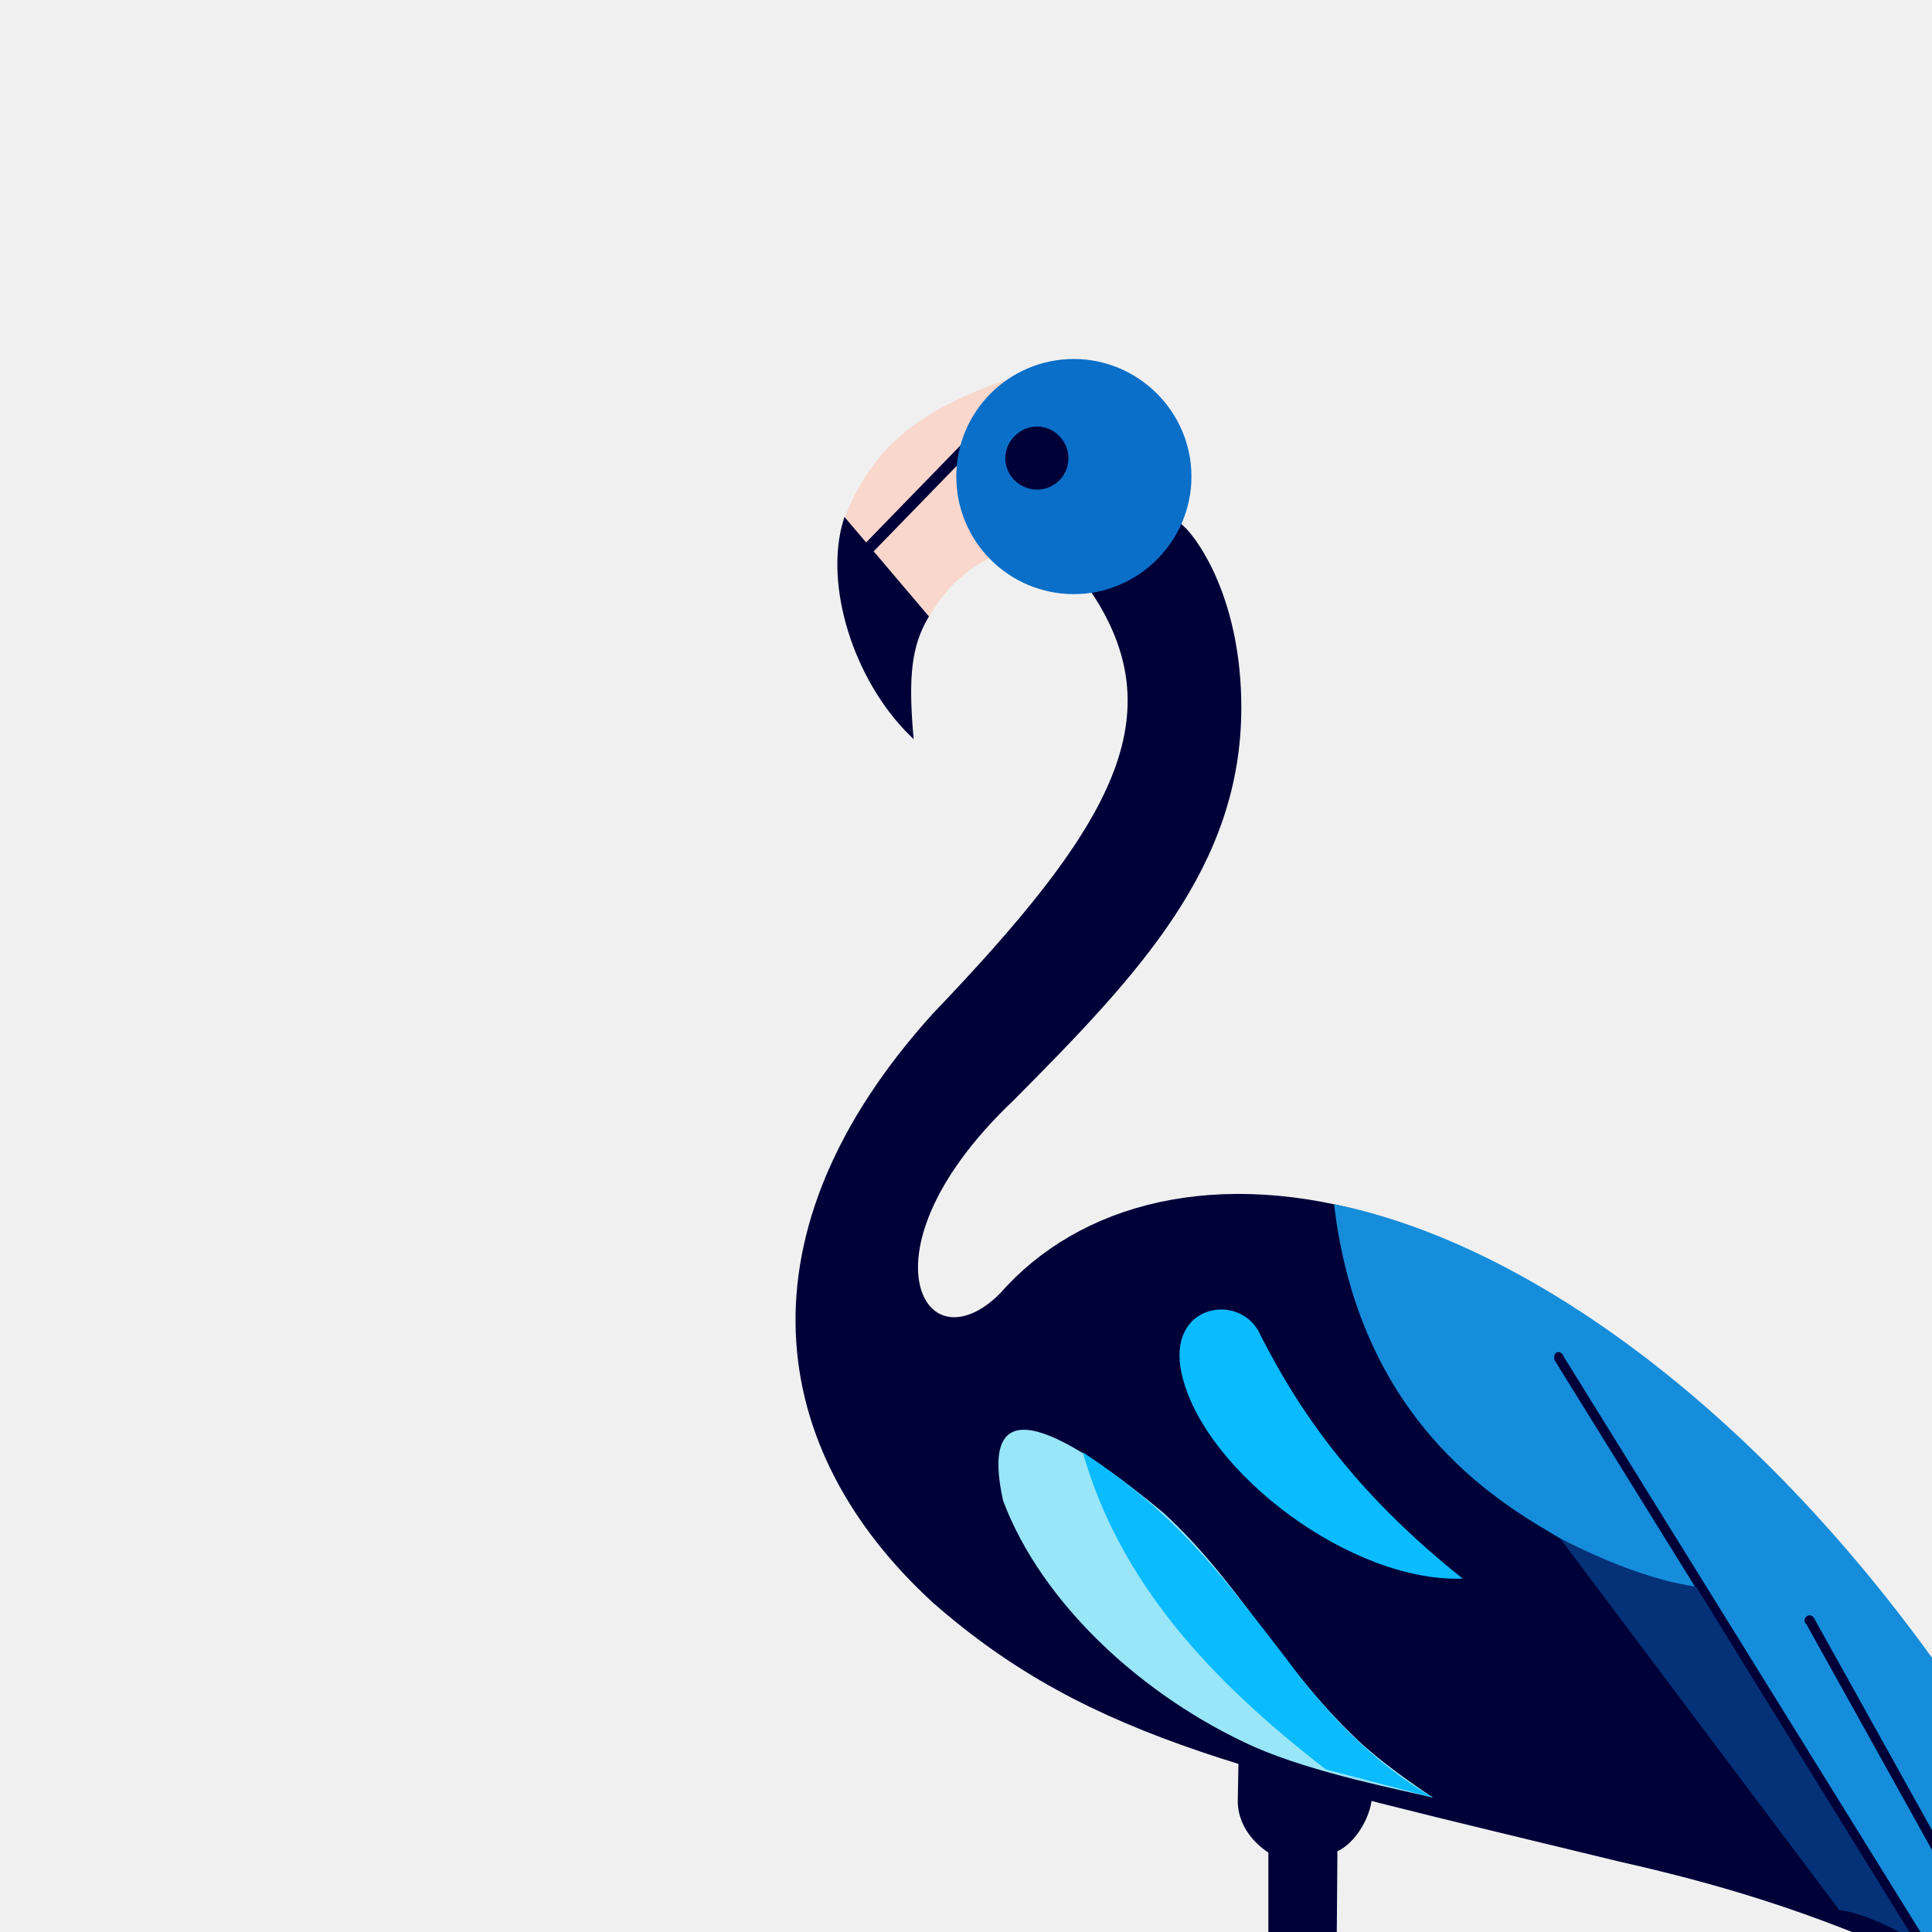
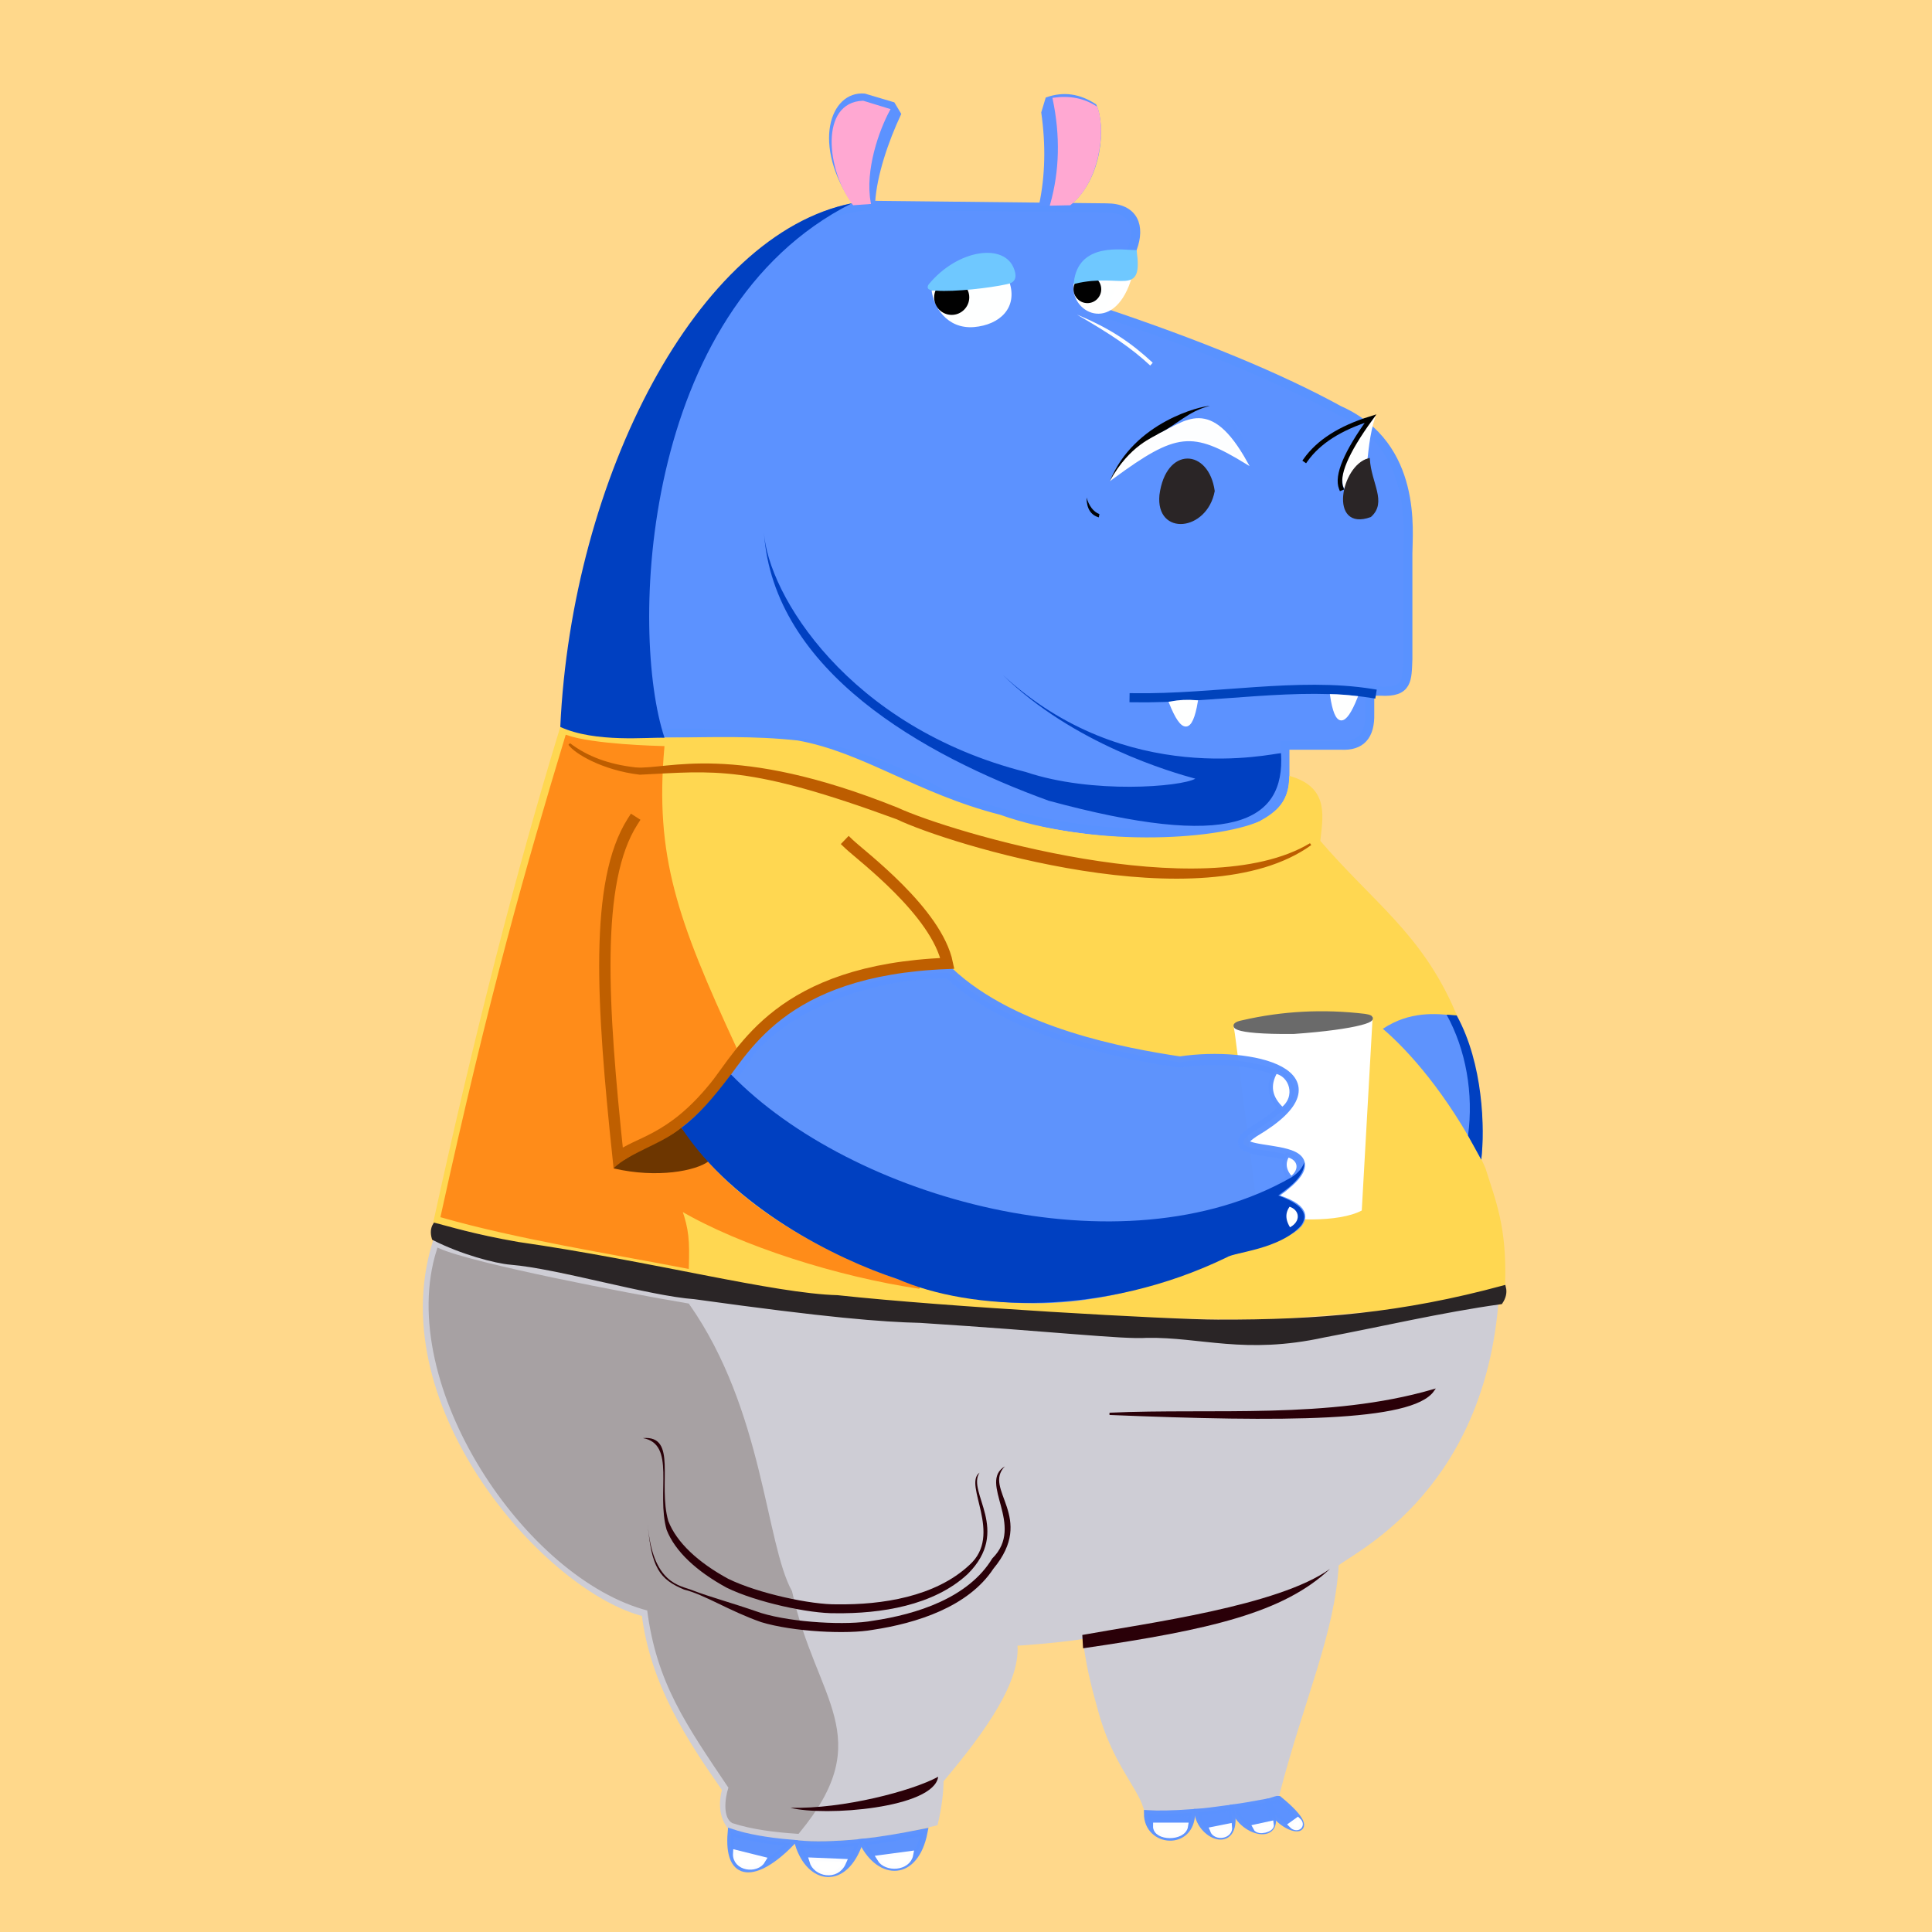
- <svg xmlns="http://www.w3.org/2000/svg" version="1.1" x="0px" y="0px" width="24.0px" height="24.0px" viewBox="0 0 24.0 24.0" enable-background="new 0 0 24.0 24.0" xml:space="preserve">
-   <path fill="#000038" stroke="#000038" fill-opacity="1.000" stroke-opacity="1.000" fill-rule="nonzero" stroke-width="0.24" stroke-linejoin="miter" stroke-linecap="square" d="M24.11,24.35L23.99,20.79C19.16,14.33,14.41,13.98,12.51,16.15C11.47,17.20,10.37,15.61,12.51,13.58C14.06,12.02,15.30,10.71,15.30,8.79C15.30,7.51,14.80,6.79,14.62,6.62C14.36,7.03,14.19,7.24,13.67,7.31C14.76,8.97,13.83,10.42,11.67,12.68C9.27,15.34,9.63,17.95,11.67,19.82C13.62,21.53,15.63,21.91,20.15,23.01C21.21,23.25,22.53,23.60,24.11,24.35z" />
-   <path fill="#F9D7CD" stroke="#F9D7CD" fill-opacity="1.000" stroke-opacity="1.000" fill-rule="nonzero" stroke-width="0.048" stroke-linejoin="miter" stroke-linecap="square" d="M12.39,6.86C11.81,6.30,11.81,5.69,12.56,4.72C11.42,5.12,10.86,5.56,10.51,6.45L11.53,7.64Q11.82,7.11,12.39,6.86z" />
-   <path fill="#000038" stroke="#000038" fill-opacity="1.000" stroke-opacity="1.000" fill-rule="nonzero" stroke-width="0.048" stroke-linejoin="miter" stroke-linecap="square" d="M10.50,6.47L11.51,7.66C11.30,8.02,11.26,8.40,11.32,9.12C10.62,8.43,10.26,7.26,10.50,6.47z" />
-   <path fill="#000038" stroke="#000038" fill-opacity="1.000" stroke-opacity="1.000" fill-rule="nonzero" stroke-width="0.048" stroke-linejoin="miter" stroke-linecap="square" d="M16.58,24.25L16.59,22.98C16.82,22.89,17.03,22.53,17.02,22.27L15.41,21.83L15.40,22.37C15.40,22.74,15.70,22.95,15.78,23.00L15.78,24.24L16.58,24.25z" />
-   <path fill="#0ABBFE" stroke="#FF006A" fill-opacity="1.000" stroke-opacity="1.000" fill-rule="nonzero" stroke-width="0.0" stroke-linejoin="miter" stroke-linecap="square" d="M18.17,19.61C16.79,19.66,14.99,18.30,14.69,17.11C14.45,16.18,15.43,16.04,15.66,16.59C16.12,17.49,16.79,18.51,18.17,19.61z" />
-   <path fill="#98E6F7" stroke="#FF006A" fill-opacity="1.000" stroke-opacity="1.000" fill-rule="nonzero" stroke-width="0.0" stroke-linejoin="miter" stroke-linecap="square" d="M17.80,22.33C17.59,22.19,17.14,21.88,16.86,21.61C15.87,20.67,15.40,19.66,14.45,18.79Q12.06,16.81,12.46,18.64C12.94,19.92,14.20,21.08,15.58,21.70C16.33,22.03,17.43,22.24,17.80,22.33z" />
-   <path fill="#158DDB" stroke="#158DDB" fill-opacity="1.000" stroke-opacity="1.000" fill-rule="nonzero" stroke-width="0.048" stroke-linejoin="miter" stroke-linecap="square" d="M24.08,24.13L23.99,20.62C21.59,17.30,18.80,15.44,16.60,14.99C16.94,17.75,18.76,18.71,19.41,19.10L22.86,23.69Q23.41,23.83,24.08,24.13z" />
-   <path fill="#00177F" stroke="#000038" fill-opacity="0.435" stroke-opacity="1.000" fill-rule="nonzero" stroke-width="0.12" stroke-linejoin="miter" stroke-linecap="square" d="M22.51,20.18L24.04,22.93" />
-   <path fill="#000038" stroke="#000038" fill-opacity="1.000" stroke-opacity="1.000" fill-rule="nonzero" stroke-width="0.048" stroke-linejoin="miter" stroke-linecap="square" d="M22.48,20.09C22.50,20.09,22.52,20.11,22.52,20.13C22.52,20.15,22.50,20.16,22.48,20.16C22.46,20.16,22.44,20.15,22.44,20.13C22.44,20.11,22.46,20.09,22.48,20.09z" />
-   <path fill="#00177F" stroke="#000038" fill-opacity="0.435" stroke-opacity="1.000" fill-rule="nonzero" stroke-width="0.12" stroke-linejoin="miter" stroke-linecap="square" d="M19.39,16.91L23.78,23.99" />
-   <path fill="#000038" stroke="#000038" fill-opacity="1.000" stroke-opacity="1.000" fill-rule="nonzero" stroke-width="0.048" stroke-linejoin="miter" stroke-linecap="square" d="M19.36,16.82C19.38,16.82,19.40,16.84,19.40,16.86C19.40,16.88,19.38,16.89,19.36,16.89C19.34,16.89,19.33,16.88,19.33,16.86C19.33,16.84,19.34,16.82,19.36,16.82z" />
-   <path fill="#043178" stroke="#043178" fill-opacity="1.000" stroke-opacity="1.000" fill-rule="nonzero" stroke-width="0.0" stroke-linejoin="miter" stroke-linecap="square" d="M22.85,23.73Q23.15,23.75,23.78,24.10L21.07,19.71Q20.36,19.61,19.38,19.11L22.85,23.73z" />
-   <path fill="#0ABBFE" stroke="#0093FF" fill-opacity="1.000" stroke-opacity="1.000" fill-rule="nonzero" stroke-width="0.0" stroke-linejoin="miter" stroke-linecap="square" d="M17.80,22.33L16.47,21.98C15.02,20.86,13.91,19.65,13.45,18.04C14.58,18.79,15.08,19.44,15.96,20.58C16.44,21.23,17.02,21.88,17.80,22.33z" />
-   <path fill="#000038" stroke="#000038" fill-opacity="1.000" stroke-opacity="1.000" fill-rule="nonzero" stroke-width="0.144" stroke-linejoin="miter" stroke-linecap="square" d="M10.80,6.80L12.19,5.37" />
-   <path fill="#0A6FC9" stroke="#0A6FC9" fill-opacity="1.000" stroke-opacity="1.000" fill-rule="nonzero" stroke-width="0.281" stroke-linejoin="miter" stroke-linecap="square" d="M13.34,4.60C14.06,4.60,14.66,5.19,14.66,5.92C14.66,6.65,14.06,7.24,13.34,7.24C12.61,7.24,12.02,6.65,12.02,5.92C12.02,5.19,12.61,4.60,13.34,4.60z" />
-   <path fill="#000038" stroke="#000038" fill-opacity="1.000" stroke-opacity="1.000" fill-rule="nonzero" stroke-width="0.144" stroke-linejoin="miter" stroke-linecap="square" d="M12.88,5.37C13.06,5.37,13.20,5.52,13.20,5.69C13.20,5.87,13.06,6.01,12.88,6.01C12.71,6.01,12.56,5.87,12.56,5.69C12.56,5.52,12.71,5.37,12.88,5.37z" />
+ <svg xmlns="http://www.w3.org/2000/svg" version="1.1" x="0px" y="0px" width="200.0px" height="200.0px" viewBox="0 0 200.0 200.0" enable-background="new 0 0 200.0 200.0" xml:space="preserve">
+   <path fill="#FFD789" stroke="#000000" fill-opacity="0.984" stroke-opacity="1.000" fill-rule="nonzero" stroke-width="0.0" stroke-linejoin="miter" stroke-linecap="square" d="M0.00,0.00L200.00,0.00L200.00,200.00L0.00,200.00z" />
+   <path fill="#5C92FF" stroke="#5992FF" fill-opacity="0.996" stroke-opacity="1.000" fill-rule="nonzero" stroke-width="0.942" stroke-linejoin="miter" stroke-linecap="square" d="M123.54,86.04C133.01,85.34,133.01,81.98,133.01,79.93L133.01,77.14L138.83,77.14Q141.89,77.31,141.79,73.88L141.79,71.55L142.93,71.55C145.76,71.71,145.65,70.37,145.74,68.21L145.74,57.28C145.74,55.10,146.78,46.18,138.73,42.52L138.71,42.52Q129.44,37.42,113.77,32.19L117.23,25.70C118.05,23.48,117.44,21.52,114.52,21.52L90.56,21.26C77.18,21.52,60.46,43.38,58.61,75.16C67.66,77.38,80.83,72.81,97.81,82.35C106.20,85.34,115.82,86.94,123.54,86.04z" />
+   <path fill="#FFFFFF" stroke="#E8E8E8" fill-opacity="0.996" stroke-opacity="1.000" fill-rule="nonzero" stroke-width="0.0" stroke-linejoin="miter" stroke-linecap="square" d="M96.44,30.06C98.79,30.23,103.62,29.63,104.49,29.19C105.37,31.82,103.55,33.63,100.81,33.86C97.98,34.07,96.63,31.70,96.44,30.06z" />
+   <path fill="#000000" stroke="#000000" fill-opacity="0.996" stroke-opacity="1.000" fill-rule="nonzero" stroke-width="0.235" stroke-linejoin="miter" stroke-linecap="square" d="M98.52,29.08C99.45,29.08,100.22,29.85,100.22,30.78C100.22,31.72,99.45,32.48,98.52,32.48C97.58,32.48,96.82,31.72,96.82,30.78C96.82,29.85,97.58,29.08,98.52,29.08z" />
+   <path fill="#6FC8FF" stroke="#49BAFF" fill-opacity="1.000" stroke-opacity="1.000" fill-rule="nonzero" stroke-width="0.0" stroke-linejoin="miter" stroke-linecap="square" d="M104.19,29.43C102.45,29.81,98.84,30.23,96.92,30.09Q95.75,30.08,96.12,29.46C99.13,25.78,104.03,25.10,104.99,27.88Q105.48,29.22,104.19,29.43z" />
+   <path fill="#2A2526" stroke="#2A2526" fill-opacity="1.000" stroke-opacity="1.000" fill-rule="nonzero" stroke-width="0.235" stroke-linejoin="miter" stroke-linecap="square" d="M120.14,51.26C120.79,46.30,125.03,46.57,125.63,50.83C124.86,54.89,119.75,55.40,120.14,51.26z" />
+   <path fill="#5C92FF" stroke="#0043BC" fill-opacity="0.996" stroke-opacity="1.000" fill-rule="nonzero" stroke-width="0.942" stroke-linejoin="miter" stroke-linecap="square" d="M117.40,72.23C125.71,72.35,134.43,70.57,141.98,71.78" />
+   <path fill="#FFFFFF" stroke="#FFFFFF" fill-opacity="0.996" stroke-opacity="1.000" fill-rule="nonzero" stroke-width="0.296" stroke-linejoin="miter" stroke-linecap="square" d="M123.85,72.63Q123.04,77.43,121.17,72.76Q122.50,72.51,123.85,72.63z" />
+   <path fill="#FFFFFF" stroke="#FFFFFF" fill-opacity="0.996" stroke-opacity="1.000" fill-rule="nonzero" stroke-width="0.287" stroke-linejoin="miter" stroke-linecap="square" d="M116.90,29.08C115.06,34.46,110.92,32.13,111.29,29.46C112.99,29.16,115.38,29.11,116.90,29.08z" />
+   <path fill="#000000" stroke="#FFFFFF" fill-opacity="0.996" stroke-opacity="1.000" fill-rule="nonzero" stroke-width="0.0" stroke-linejoin="miter" stroke-linecap="square" d="M112.57,28.50C113.36,28.50,114.00,29.15,114.00,29.94C114.00,30.73,113.36,31.38,112.57,31.38C111.77,31.38,111.13,30.73,111.13,29.94C111.13,29.15,111.77,28.50,112.57,28.50z" />
+   <path fill="#6FC8FF" stroke="#6FC8FF" fill-opacity="1.000" stroke-opacity="1.000" fill-rule="nonzero" stroke-width="0.235" stroke-linejoin="miter" stroke-linecap="square" d="M111.28,29.25C111.72,25.14,116.28,26.01,117.56,26.01C118.16,30.70,116.12,28.10,111.28,29.25z" />
+   <path fill="#FFFFFF" stroke="#FFFFFF" fill-opacity="0.996" stroke-opacity="1.000" fill-rule="nonzero" stroke-width="0.287" stroke-linejoin="miter" stroke-linecap="square" d="M137.83,72.00Q138.55,76.77,140.39,72.19Q138.91,72.02,137.83,72.00z" />
+   <path fill="#FFFFFF" stroke="#FFFFFF" fill-opacity="0.996" stroke-opacity="1.000" fill-rule="nonzero" stroke-width="0.0" stroke-linejoin="miter" stroke-linecap="square" d="M139.66,50.78C141.11,49.51,139.49,51.78,139.01,50.23C138.63,47.70,140.48,45.14,142.40,43.07C141.05,47.07,142.15,50.60,139.66,50.78z" />
+   <path fill="#2A2526" stroke="#2A2526" fill-opacity="1.000" stroke-opacity="1.000" fill-rule="nonzero" stroke-width="0.235" stroke-linejoin="miter" stroke-linecap="square" d="M141.85,53.42C137.66,54.94,138.93,48.27,141.69,47.55C141.85,50.06,143.47,51.97,141.85,53.42z" />
+   <path fill="#5C92FF" stroke="#000000" fill-opacity="0.996" stroke-opacity="1.000" fill-rule="nonzero" stroke-width="0.471" stroke-linejoin="miter" stroke-linecap="square" d="M138.84,50.54Q138.07,48.59,141.88,43.33Q137.15,44.80,135.15,47.63" />
+   <path fill="#FEFEFF" stroke="#FFFFFF" fill-opacity="0.996" stroke-opacity="1.000" fill-rule="nonzero" stroke-width="0.235" stroke-linejoin="miter" stroke-linecap="square" d="M115.18,49.46C116.14,47.19,117.78,46.13,119.97,44.98C122.76,43.75,125.24,41.04,129.04,47.92C123.42,44.49,121.78,44.61,115.18,49.46z" />
+   <path fill="#FEFEFF" stroke="#FFFFFF" fill-opacity="0.996" stroke-opacity="1.000" fill-rule="nonzero" stroke-width="0.0" stroke-linejoin="miter" stroke-linecap="square" d="M119.33,37.55C117.11,35.50,115.02,34.04,111.49,32.57C114.98,34.60,117.06,35.97,119.07,37.84L119.33,37.55z" />
+   <path fill="#000205" stroke="#050505" fill-opacity="0.996" stroke-opacity="1.000" fill-rule="nonzero" stroke-width="0.0" stroke-linejoin="miter" stroke-linecap="square" d="M113.81,53.22C113.18,52.98,112.72,52.35,112.48,51.50Q112.48,53.19,113.75,53.56L113.81,53.22z" />
+   <path fill="#000000" stroke="#050505" fill-opacity="0.996" stroke-opacity="1.000" fill-rule="nonzero" stroke-width="0.0" stroke-linejoin="miter" stroke-linecap="square" d="M114.89,49.80C116.95,46.05,119.42,45.27,120.05,44.83C121.78,44.00,123.06,42.53,125.24,42.02C124.38,42.02,117.41,43.64,114.89,49.80z" />
+   <path fill="#5C92FF" stroke="#050505" fill-opacity="0.996" stroke-opacity="1.000" fill-rule="nonzero" stroke-width="0.0" stroke-linejoin="miter" stroke-linecap="square" d="M126.87,42.82Q128.96,46.20,129.39,48.18C129.65,46.87,127.90,43.50,126.87,42.82z" />
+   <path fill="#5C92FF" stroke="#5C92FF" fill-opacity="0.996" stroke-opacity="1.000" fill-rule="nonzero" stroke-width="0.238" stroke-linejoin="miter" stroke-linecap="square" d="M110.75,21.13C114.04,18.38,114.35,12.97,113.38,10.89Q110.94,9.27,108.35,10.19L107.91,11.65Q108.63,16.71,107.69,21.18L110.75,21.13z" />
+   <path fill="#FFA8D2" stroke="#FFA8D2" fill-opacity="1.000" stroke-opacity="1.000" fill-rule="nonzero" stroke-width="0.238" stroke-linejoin="miter" stroke-linecap="square" d="M110.75,21.13C113.64,18.85,114.41,13.64,113.49,11.13Q111.60,9.88,109.09,10.23Q110.29,15.98,108.83,21.17L110.75,21.13z" />
+   <path fill="#5C92FF" stroke="#5C92FF" fill-opacity="0.996" stroke-opacity="1.000" fill-rule="nonzero" stroke-width="0.246" stroke-linejoin="miter" stroke-linecap="square" d="M90.47,20.97C90.64,18.14,91.84,14.61,93.16,11.80L92.50,10.70L89.51,9.81C86.04,9.50,84.13,15.00,88.40,21.11L90.47,20.97z" />
+   <path fill="#FFA8D2" stroke="#FFA8D2" fill-opacity="1.000" stroke-opacity="1.000" fill-rule="nonzero" stroke-width="0.246" stroke-linejoin="miter" stroke-linecap="square" d="M90.02,21.00C89.39,17.60,90.90,13.41,92.01,11.37L89.34,10.55C84.99,10.69,85.68,17.56,88.37,21.12L90.02,21.00z" />
+   <path fill="#0040C1" stroke="#003EB6" fill-opacity="0.996" stroke-opacity="1.000" fill-rule="nonzero" stroke-width="0.0" stroke-linejoin="miter" stroke-linecap="square" d="M108.56,82.89C95.63,78.20,80.03,69.48,79.08,55.08C79.47,61.49,87.80,75.26,106.20,79.92C113.07,82.23,122.27,81.45,123.74,80.61C121.39,79.97,111.11,77.04,103.79,69.85C116.58,81.70,131.74,77.97,132.61,77.97C133.06,85.18,127.41,88.00,108.56,82.89z" />
+   <path fill="#FFD751" stroke="#FFD751" fill-opacity="1.000" stroke-opacity="1.000" fill-rule="nonzero" stroke-width="0.703" stroke-linejoin="miter" stroke-linecap="square" d="M153.45,121.07C154.49,124.42,155.64,126.99,155.46,132.90C148.27,135.37,141.21,135.37,133.16,136.15C126.66,136.39,115.72,135.92,107.03,135.61C92.10,135.78,56.83,129.46,45.26,126.31Q51.56,97.52,58.24,75.67C65.10,77.64,73.53,76.02,82.52,77.00C89.22,78.20,94.79,82.47,103.43,84.68C112.76,88.00,125.68,87.43,130.53,85.34C132.45,84.27,133.65,83.17,133.80,80.79C137.24,81.94,136.57,84.64,136.31,87.16C141.89,93.67,146.85,96.82,150.31,104.82C147.70,104.80,144.17,104.82,142.70,106.56C145.86,109.12,150.80,114.93,153.45,121.07z" />
+   <path fill="#CECDD5" stroke="#CECDD5" fill-opacity="1.000" stroke-opacity="1.000" fill-rule="nonzero" stroke-width="0.703" stroke-linejoin="miter" stroke-linecap="square" d="M96.76,188.66C88.28,190.76,81.23,190.70,75.53,188.94Q74.50,187.46,75.11,185.22C71.43,179.97,67.63,174.20,66.77,167.00C56.95,164.63,39.91,145.82,45.08,128.81C57.74,132.94,85.84,137.18,93.93,137.12C105.60,137.72,120.65,138.64,129.74,139.16C138.77,139.16,146.18,136.30,154.74,135.13C153.00,154.67,139.57,160.59,138.24,161.87C137.85,169.03,134.70,175.68,132.11,185.67Q124.25,187.37,118.70,187.05C117.98,184.74,115.39,182.24,113.98,176.89C113.23,174.22,112.75,172.27,112.39,169.27C110.14,169.65,106.03,170.00,104.95,170.02C105.44,173.82,101.79,178.98,97.33,184.26Q97.31,186.30,96.76,188.66z" />
+   <path fill="#2A2526" stroke="#2A2526" fill-opacity="1.000" stroke-opacity="1.000" fill-rule="nonzero" stroke-width="0.469" stroke-linejoin="miter" stroke-linecap="square" d="M44.93,128.17Q44.70,127.37,45.03,126.83C46.35,127.16,49.02,128.00,53.62,128.80C67.34,130.77,80.11,134.14,86.69,134.31C97.92,135.53,121.23,136.84,126.06,136.84C136.49,136.87,145.13,136.15,155.66,133.30Q155.84,134.02,155.34,134.78C149.30,135.61,142.72,137.16,137.05,138.22C128.85,140.01,124.36,138.17,118.73,138.26C116.15,138.43,109.35,137.61,95.27,136.71C91.27,136.61,85.79,136.19,71.92,134.26C67.13,133.91,57.85,131.10,52.88,130.69C51.29,130.56,47.80,129.63,44.93,128.17z" />
+   <path fill="#FFFFFF" stroke="#F81900" fill-opacity="1.000" stroke-opacity="1.000" fill-rule="nonzero" stroke-width="0.0" stroke-linejoin="miter" stroke-linecap="square" d="M142.10,105.20L140.97,125.31C138.59,126.58,133.31,126.39,130.24,125.66L127.92,107.67C127.84,106.86,127.53,105.52,127.84,106.39C131.33,106.85,140.56,106.17,142.10,105.20z" />
+   <path fill="#6A6A6A" stroke="#6A6A6A" fill-opacity="1.000" stroke-opacity="1.000" fill-rule="nonzero" stroke-width="0.392" stroke-linejoin="miter" stroke-linecap="square" d="M133.91,106.84C127.19,106.90,127.23,106.07,128.64,105.81Q134.83,104.38,141.29,105.15C143.30,105.45,140.51,106.38,133.91,106.84z" />
+   <path fill="#5C92FF" stroke="#5C92FF" fill-opacity="0.984" stroke-opacity="0.984" fill-rule="nonzero" stroke-width="1.172" stroke-linejoin="miter" stroke-linecap="square" d="M131.18,123.97C138.41,125.89,132.49,128.11,127.31,129.37C119.05,132.83,110.68,135.92,98.51,133.43C89.17,131.60,76.76,124.99,71.13,116.69C73.52,114.14,74.04,114.14,77.24,109.33C79.33,106.05,87.22,100.71,98.19,100.69C104.95,107.03,116.50,109.10,122.14,109.95C129.56,108.82,139.62,111.33,129.74,117.16C124.61,120.57,141.31,117.24,131.18,123.97z" />
+   <path fill="#FFFFFF" stroke="#5C92FF" fill-opacity="1.000" stroke-opacity="0.984" fill-rule="nonzero" stroke-width="0.469" stroke-linejoin="miter" stroke-linecap="square" d="M132.74,114.87Q130.77,113.07,132.03,110.91C133.70,111.19,134.48,113.57,132.74,114.87z" />
+   <path fill="#FFFFFF" stroke="#5C92FF" fill-opacity="1.000" stroke-opacity="0.984" fill-rule="nonzero" stroke-width="0.469" stroke-linejoin="miter" stroke-linecap="square" d="M133.65,122.03Q132.50,120.80,133.28,119.55C134.73,119.92,134.81,121.24,133.65,122.03z" />
+   <path fill="#A7A1A3" stroke="#A7A1A3" fill-opacity="1.000" stroke-opacity="1.000" fill-rule="nonzero" stroke-width="0.469" stroke-linejoin="miter" stroke-linecap="square" d="M71.17,135.16C78.84,146.12,79.00,159.77,81.77,164.81C84.24,176.15,90.69,179.76,82.56,189.60C80.29,189.45,77.94,189.17,75.90,188.51C75.18,188.10,75.18,186.45,75.66,185.02C71.16,178.33,68.17,174.09,67.21,166.53C54.57,163.31,41.10,143.23,45.43,129.47C49.02,131.04,64.87,134.10,71.17,135.16z" />
+   <path fill="#2A0008" stroke="#2A2526" fill-opacity="1.000" stroke-opacity="1.000" fill-rule="nonzero" stroke-width="0.0" stroke-linejoin="miter" stroke-linecap="square" d="M101.40,152.45C100.05,154.48,104.71,158.42,100.19,162.93C96.66,166.23,91.11,167.06,86.50,167.00C83.84,167.05,78.33,165.88,75.23,164.36C72.12,162.67,69.88,160.60,69.01,158.37C67.91,154.50,70.01,149.48,66.55,148.87C70.17,148.56,68.07,153.57,69.18,157.45C70.04,159.68,72.28,161.75,75.39,163.44C78.50,164.96,84.00,166.13,86.66,166.08C91.27,166.14,96.82,165.31,100.35,162.01C103.88,158.86,99.67,153.69,101.40,152.45z" />
+   <path fill="#5C92FF" stroke="#5C92FF" fill-opacity="0.984" stroke-opacity="0.984" fill-rule="nonzero" stroke-width="0.0" stroke-linejoin="miter" stroke-linecap="square" d="M153.34,120.05C149.76,113.16,145.75,108.71,143.15,106.50C145.93,104.65,148.66,104.92,150.52,105.12C152.22,107.87,153.97,113.51,153.34,120.05z" />
+   <path fill="#0040C1" stroke="#8AD9FF" fill-opacity="0.996" stroke-opacity="1.000" fill-rule="nonzero" stroke-width="0.0" stroke-linejoin="miter" stroke-linecap="square" d="M153.34,120.04L151.97,117.56C152.56,113.22,151.75,108.65,149.75,105.04L150.80,105.12C153.55,110.12,153.72,116.85,153.34,120.04z" />
+   <path fill="#2A0008" stroke="#2A0008" fill-opacity="1.000" stroke-opacity="1.000" fill-rule="nonzero" stroke-width="0.0" stroke-linejoin="miter" stroke-linecap="square" d="M81.82,187.14C87.28,187.28,94.44,185.39,97.12,183.93C96.67,187.19,85.37,188.06,81.82,187.14z" />
+   <path fill="#2A0008" stroke="#2A0008" fill-opacity="1.000" stroke-opacity="1.000" fill-rule="nonzero" stroke-width="0.0" stroke-linejoin="miter" stroke-linecap="square" d="M112.12,170.63C125.39,168.70,132.89,166.92,137.68,162.41C132.36,166.24,118.70,168.04,112.04,169.25L112.12,170.63z" />
+   <path fill="#2A0008" stroke="#2A0008" fill-opacity="1.000" stroke-opacity="1.000" fill-rule="nonzero" stroke-width="0.234" stroke-linejoin="miter" stroke-linecap="square" d="M114.86,146.36C132.77,147.09,146.13,147.09,148.35,143.94C137.49,147.08,125.57,145.87,114.86,146.36z" />
+   <path fill="#FF8C19" stroke="#FF8C19" fill-opacity="1.000" stroke-opacity="1.000" fill-rule="nonzero" stroke-width="0.234" stroke-linejoin="miter" stroke-linecap="square" d="M76.13,108.49C69.98,95.21,67.66,88.63,68.66,77.35C67.97,77.33,61.40,77.17,58.64,76.21C54.57,89.67,50.76,102.98,45.73,125.92C53.62,128.17,62.74,129.59,71.19,131.22C71.28,128.41,71.19,127.28,70.48,125.22C76.67,128.86,86.76,132.06,95.19,133.30C85.79,130.38,77.68,125.50,73.17,120.27C70.67,117.51,69.91,116.19,69.87,115.67C72.18,114.14,74.53,110.70,76.13,108.49z" />
+   <path fill="#000000" stroke="#BF5F00" fill-opacity="0.000" stroke-opacity="1.000" fill-rule="nonzero" stroke-width="1.172" stroke-linejoin="miter" stroke-linecap="square" d="M87.87,87.36C89.14,88.58,96.96,94.38,98.07,99.73C80.64,100.41,77.00,108.84,73.94,112.57C69.40,118.15,65.99,118.21,63.99,119.83C62.32,103.99,61.51,91.26,65.49,85.04" />
+   <path fill="#6D3600" stroke="#696367" fill-opacity="1.000" stroke-opacity="1.000" fill-rule="nonzero" stroke-width="0.0" stroke-linejoin="miter" stroke-linecap="square" d="M63.51,120.95C65.30,119.22,68.14,118.64,70.53,116.74C71.28,117.57,72.06,118.94,73.35,120.22C72.06,121.19,68.08,122.01,63.51,120.95z" />
+   <path fill="#BD5D00" stroke="#BD5D00" fill-opacity="1.000" stroke-opacity="1.000" fill-rule="nonzero" stroke-width="0.234" stroke-linejoin="miter" stroke-linecap="square" d="M58.94,77.03Q61.66,79.11,65.82,79.56C69.07,79.83,75.84,76.87,92.89,83.72C98.35,86.25,124.53,94.07,135.67,87.39C124.53,95.44,98.12,87.23,92.89,84.71C77.40,79.02,73.98,79.70,66.24,80.08C62.42,79.63,59.54,77.91,58.94,77.03z" />
+   <path fill="#2A0008" stroke="#2A2526" fill-opacity="1.000" stroke-opacity="1.000" fill-rule="nonzero" stroke-width="0.0" stroke-linejoin="miter" stroke-linecap="square" d="M104.02,151.80C101.70,154.19,107.28,157.05,102.83,162.40C100.24,166.34,94.89,168.04,90.34,168.72C87.72,169.20,82.10,168.93,78.79,167.92C75.45,166.75,72.91,165.06,70.81,164.55C68.32,163.50,67.39,162.34,67.04,157.56C67.48,164.03,70.47,164.12,71.67,164.62C73.47,165.32,75.46,165.82,78.80,166.98C82.11,167.99,87.73,168.27,90.35,167.78C94.91,167.11,100.25,165.41,102.72,161.33C106.19,157.90,101.21,153.47,104.02,151.80z" />
+   <path fill="#5C92FF" stroke="#5C92FF" fill-opacity="0.984" stroke-opacity="0.984" fill-rule="nonzero" stroke-width="0.703" stroke-linejoin="miter" stroke-linecap="square" d="M81.86,190.79Q78.05,190.46,75.68,189.67C75.24,194.66,78.31,194.43,81.86,190.79z" />
+   <path fill="#5C92FF" stroke="#5C92FF" fill-opacity="0.984" stroke-opacity="0.984" fill-rule="nonzero" stroke-width="0.703" stroke-linejoin="miter" stroke-linecap="square" d="M88.97,190.74Q85.13,191.10,82.64,190.87C83.84,194.76,87.42,195.26,88.97,190.74z" />
+   <path fill="#5C92FF" stroke="#5C92FF" fill-opacity="0.984" stroke-opacity="0.984" fill-rule="nonzero" stroke-width="0.703" stroke-linejoin="miter" stroke-linecap="square" d="M95.67,189.66Q91.82,190.44,89.30,190.70C91.13,194.34,94.75,194.35,95.67,189.66z" />
+   <path fill="#5C92FF" stroke="#5C92FF" fill-opacity="1.000" stroke-opacity="0.984" fill-rule="nonzero" stroke-width="0.703" stroke-linejoin="miter" stroke-linecap="square" d="M118.77,187.74C118.77,190.83,123.35,191.23,123.37,187.64Q120.45,187.85,118.77,187.74z" />
+   <path fill="#5C92FF" stroke="#5C92FF" fill-opacity="1.000" stroke-opacity="0.984" fill-rule="nonzero" stroke-width="0.703" stroke-linejoin="miter" stroke-linecap="square" d="M123.98,187.59C124.31,190.24,128.31,191.69,127.43,187.18Q124.86,187.54,123.98,187.59z" />
+   <path fill="#5C92FF" stroke="#5C92FF" fill-opacity="1.000" stroke-opacity="0.984" fill-rule="nonzero" stroke-width="0.703" stroke-linejoin="miter" stroke-linecap="square" d="M127.74,187.13C128.59,189.99,133.42,190.86,131.13,186.56Q128.88,186.98,127.74,187.13z" />
+   <path fill="#5C92FF" stroke="#5C92FF" fill-opacity="1.000" stroke-opacity="0.984" fill-rule="nonzero" stroke-width="0.703" stroke-linejoin="miter" stroke-linecap="square" d="M132.35,186.25Q132.26,186.23,131.34,186.52C132.16,189.76,137.69,190.59,132.35,186.25z" />
+   <path fill="#FFFFFF" stroke="#FFFFFF" fill-opacity="1.000" stroke-opacity="0.984" fill-rule="nonzero" stroke-width="0.703" stroke-linejoin="miter" stroke-linecap="square" d="M76.23,191.87L78.92,192.54C78.30,193.63,76.14,193.33,76.23,191.87z" />
+   <path fill="#FFFFFF" stroke="#FFFFFF" fill-opacity="1.000" stroke-opacity="0.984" fill-rule="nonzero" stroke-width="0.703" stroke-linejoin="miter" stroke-linecap="square" d="M84.13,192.65L87.24,192.78C86.55,194.36,84.48,193.88,84.13,192.65z" />
+   <path fill="#FFFFFF" stroke="#FFFFFF" fill-opacity="1.000" stroke-opacity="0.984" fill-rule="nonzero" stroke-width="0.703" stroke-linejoin="miter" stroke-linecap="square" d="M94.19,191.98C93.94,193.33,91.76,193.45,91.13,192.39L94.19,191.98z" />
+   <path fill="#FFFFFF" stroke="#FFFFFF" fill-opacity="1.000" stroke-opacity="0.984" fill-rule="nonzero" stroke-width="0.703" stroke-linejoin="miter" stroke-linecap="square" d="M119.71,189.03L122.64,189.03C122.45,190.25,119.67,190.21,119.71,189.03z" />
+   <path fill="#FFFFFF" stroke="#FFFFFF" fill-opacity="1.000" stroke-opacity="0.984" fill-rule="nonzero" stroke-width="0.703" stroke-linejoin="miter" stroke-linecap="square" d="M125.60,189.45L127.20,189.13C127.30,189.99,125.89,190.20,125.60,189.45z" />
+   <path fill="#FFFFFF" stroke="#FFFFFF" fill-opacity="1.000" stroke-opacity="0.984" fill-rule="nonzero" stroke-width="0.703" stroke-linejoin="miter" stroke-linecap="square" d="M131.53,188.87C131.62,189.33,130.29,189.65,130.06,189.19L131.53,188.87z" />
+   <path fill="#FFFFFF" stroke="#FFFFFF" fill-opacity="1.000" stroke-opacity="0.984" fill-rule="nonzero" stroke-width="0.703" stroke-linejoin="miter" stroke-linecap="square" d="M133.78,188.91L134.34,188.51C134.81,188.95,134.25,189.38,133.78,188.91z" />
+   <path fill="#0040C1" stroke="#4B4B4B" fill-opacity="0.996" stroke-opacity="0.984" fill-rule="nonzero" stroke-width="0.0" stroke-linejoin="miter" stroke-linecap="square" d="M126.97,130.17C114.19,136.36,100.46,135.73,92.88,132.39C86.53,130.32,75.94,124.99,70.54,116.74C72.29,115.45,73.88,113.60,75.67,111.22C88.12,124.05,116.13,131.92,133.70,121.87C134.35,121.46,134.86,120.88,135.01,120.30Q135.11,121.73,132.83,123.38Q132.66,123.49,132.33,123.76C134.48,124.55,135.61,125.52,134.70,126.85C132.49,129.37,127.72,129.62,126.97,130.17z" />
+   <path fill="#FFFFFF" stroke="#0040C1" fill-opacity="1.000" stroke-opacity="0.996" fill-rule="nonzero" stroke-width="0.469" stroke-linejoin="miter" stroke-linecap="square" d="M133.46,127.35Q132.43,125.85,133.41,124.65C134.85,125.00,135.07,126.63,133.46,127.35z" />
+   <path fill="#0040C1" stroke="#0040C1" fill-opacity="0.996" stroke-opacity="0.996" fill-rule="nonzero" stroke-width="0.0" stroke-linejoin="miter" stroke-linecap="square" d="M68.79,76.37C65.19,65.62,66.19,32.13,88.17,21.05C72.20,24.20,59.19,49.46,58.00,75.25C61.62,76.92,67.15,76.30,68.79,76.37z" />
</svg>
